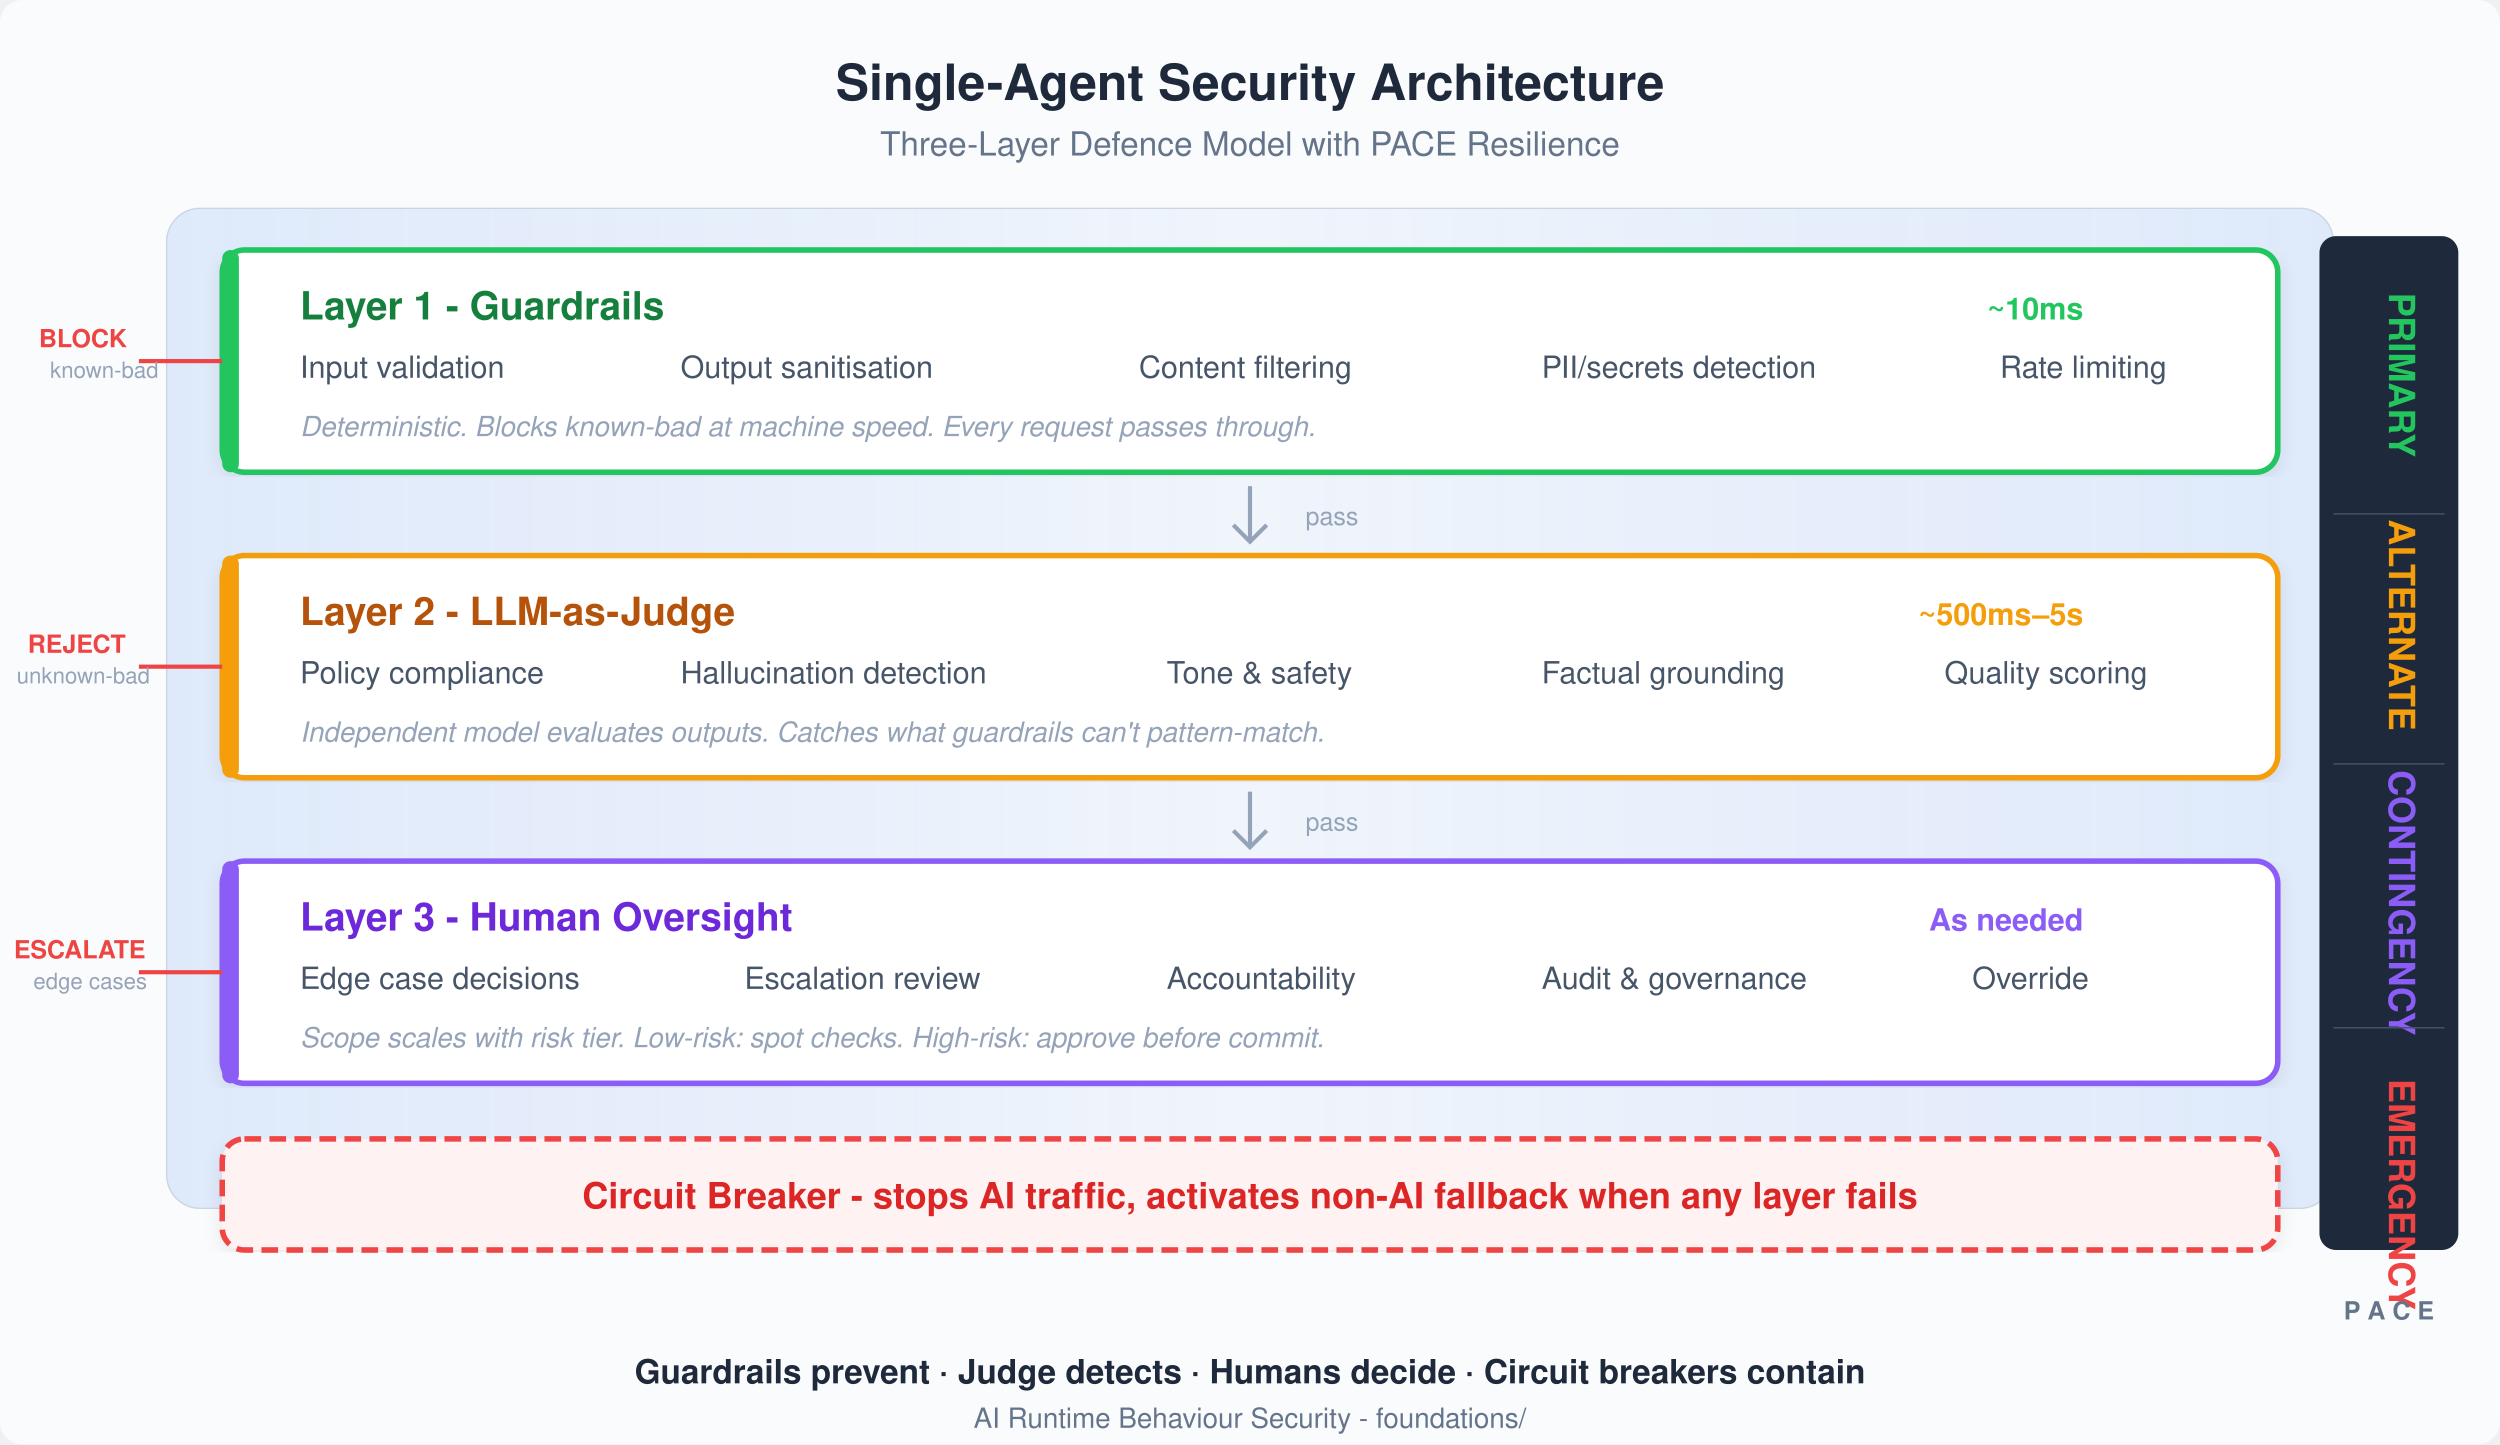
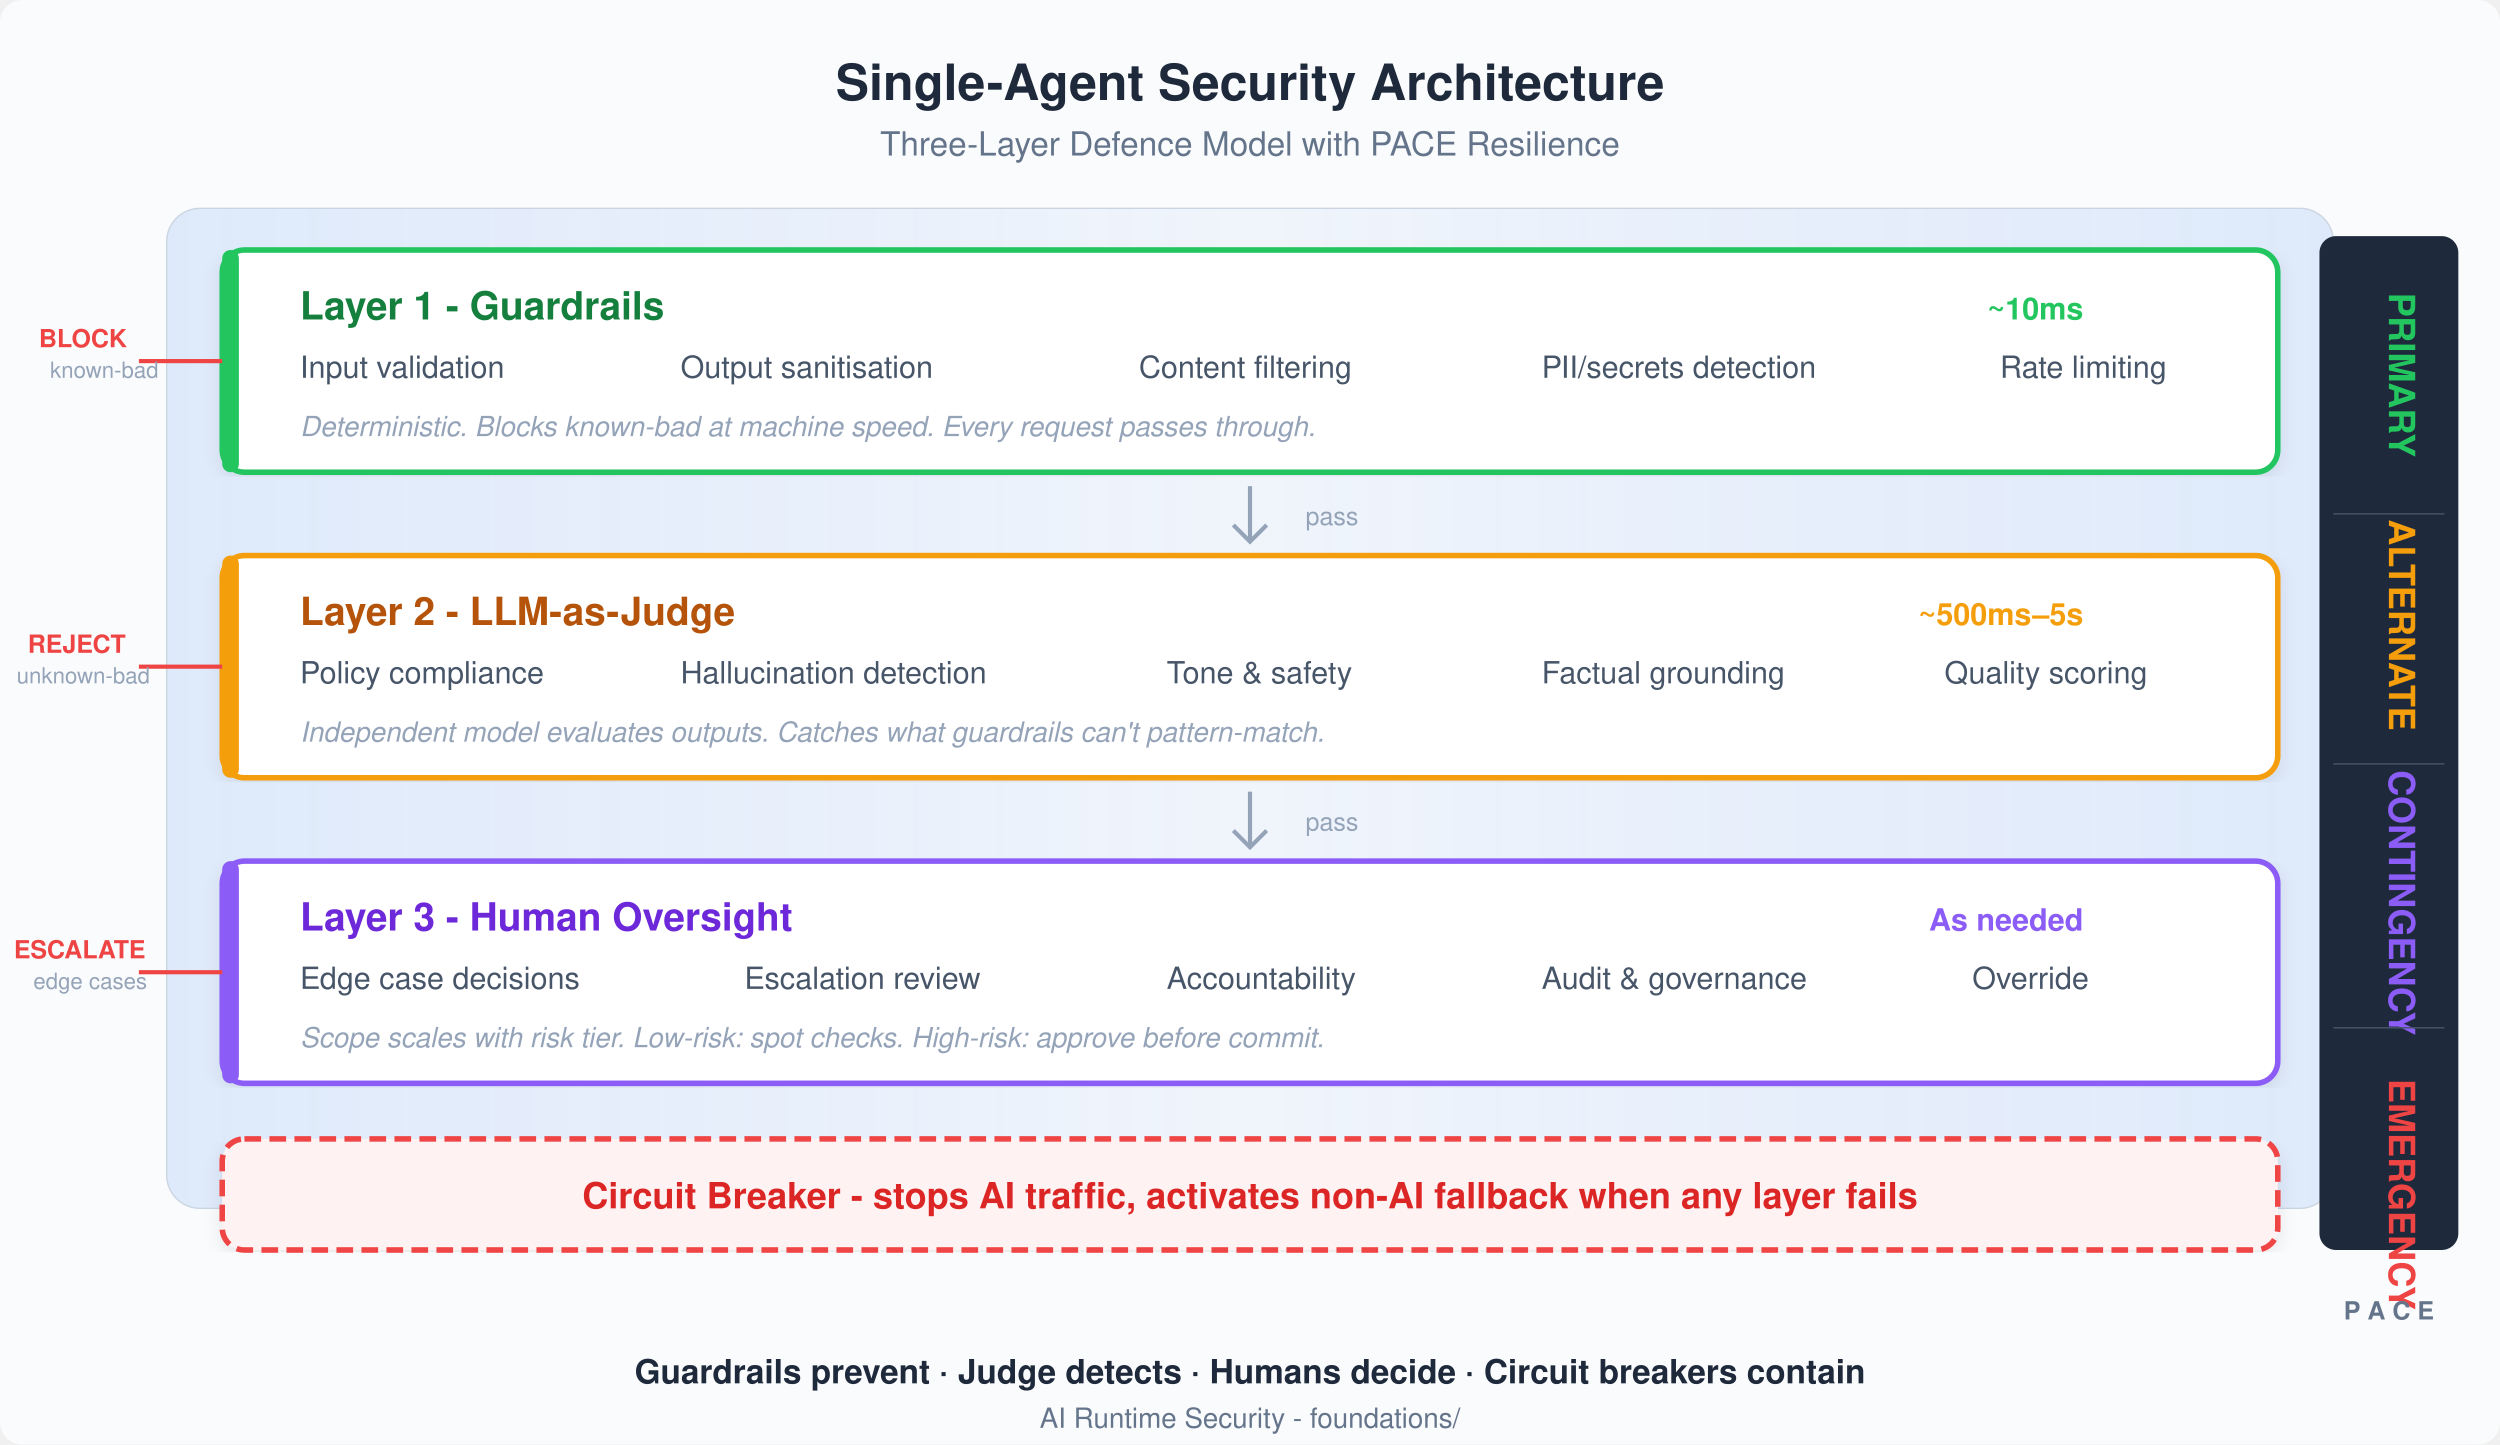
<svg xmlns="http://www.w3.org/2000/svg" width="900" height="520" viewBox="0 0 900 520" font-family="'Segoe UI', Helvetica, Arial, sans-serif">
  <defs>
    <filter id="shadow" x="-2%" y="-2%" width="104%" height="104%">
      <feDropShadow dx="0" dy="2" stdDeviation="3" flood-color="#000" flood-opacity="0.08" />
    </filter>
    <linearGradient id="flowGrad" x1="0%" y1="0%" x2="100%" y2="0%">
      <stop offset="0%" stop-color="#3b82f6" stop-opacity="0.15" />
      <stop offset="50%" stop-color="#3b82f6" stop-opacity="0.05" />
      <stop offset="100%" stop-color="#3b82f6" stop-opacity="0.15" />
    </linearGradient>
  </defs>
  <rect width="900" height="520" fill="#fafbfc" rx="8" />
  <text x="450" y="36" text-anchor="middle" font-size="18" font-weight="700" fill="#1e293b">Single-Agent Security Architecture</text>
  <text x="450" y="56" text-anchor="middle" font-size="12" fill="#64748b">Three-Layer Defence Model with PACE Resilience</text>
  <rect x="60" y="75" width="780" height="360" rx="12" fill="url(#flowGrad)" stroke="#cbd5e1" stroke-width="0.5" />
  <rect x="80" y="90" width="740" height="80" rx="8" fill="#ffffff" filter="url(#shadow)" stroke="#22c55e" stroke-width="2" />
  <rect x="80" y="90" width="6" height="80" rx="3" fill="#22c55e" />
  <text x="108" y="115" font-size="14" font-weight="700" fill="#15803d">Layer 1 - Guardrails</text>
  <text x="750" y="115" text-anchor="end" font-size="11" fill="#22c55e" font-weight="600">~10ms</text>
  <text x="108" y="136" font-size="11" fill="#475569">Input validation</text>
  <text x="245" y="136" font-size="11" fill="#475569">Output sanitisation</text>
  <text x="410" y="136" font-size="11" fill="#475569">Content filtering</text>
  <text x="555" y="136" font-size="11" fill="#475569">PII/secrets detection</text>
  <text x="720" y="136" font-size="11" fill="#475569">Rate limiting</text>
  <text x="108" y="157" font-size="10" fill="#94a3b8" font-style="italic">Deterministic. Blocks known-bad at machine speed. Every request passes through.</text>
  <path d="M450,175 L450,195 M444,189 L450,195 L456,189" stroke="#94a3b8" stroke-width="1.5" fill="none" />
  <text x="470" y="189" font-size="9" fill="#94a3b8">pass</text>
  <rect x="80" y="200" width="740" height="80" rx="8" fill="#ffffff" filter="url(#shadow)" stroke="#f59e0b" stroke-width="2" />
  <rect x="80" y="200" width="6" height="80" rx="3" fill="#f59e0b" />
  <text x="108" y="225" font-size="14" font-weight="700" fill="#b45309">Layer 2 - LLM-as-Judge</text>
  <text x="750" y="225" text-anchor="end" font-size="11" fill="#f59e0b" font-weight="600">~500ms–5s</text>
  <text x="108" y="246" font-size="11" fill="#475569">Policy compliance</text>
  <text x="245" y="246" font-size="11" fill="#475569">Hallucination detection</text>
  <text x="420" y="246" font-size="11" fill="#475569">Tone &amp; safety</text>
  <text x="555" y="246" font-size="11" fill="#475569">Factual grounding</text>
  <text x="700" y="246" font-size="11" fill="#475569">Quality scoring</text>
  <text x="108" y="267" font-size="10" fill="#94a3b8" font-style="italic">Independent model evaluates outputs. Catches what guardrails can't pattern-match.</text>
  <path d="M450,285 L450,305 M444,299 L450,305 L456,299" stroke="#94a3b8" stroke-width="1.5" fill="none" />
  <text x="470" y="299" font-size="9" fill="#94a3b8">pass</text>
  <rect x="80" y="310" width="740" height="80" rx="8" fill="#ffffff" filter="url(#shadow)" stroke="#8b5cf6" stroke-width="2" />
  <rect x="80" y="310" width="6" height="80" rx="3" fill="#8b5cf6" />
  <text x="108" y="335" font-size="14" font-weight="700" fill="#6d28d9">Layer 3 - Human Oversight</text>
  <text x="750" y="335" text-anchor="end" font-size="11" fill="#8b5cf6" font-weight="600">As needed</text>
  <text x="108" y="356" font-size="11" fill="#475569">Edge case decisions</text>
  <text x="268" y="356" font-size="11" fill="#475569">Escalation review</text>
  <text x="420" y="356" font-size="11" fill="#475569">Accountability</text>
  <text x="555" y="356" font-size="11" fill="#475569">Audit &amp; governance</text>
  <text x="710" y="356" font-size="11" fill="#475569">Override</text>
  <text x="108" y="377" font-size="10" fill="#94a3b8" font-style="italic">Scope scales with risk tier. Low-risk: spot checks. High-risk: approve before commit.</text>
  <rect x="80" y="410" width="740" height="40" rx="8" fill="#fef2f2" filter="url(#shadow)" stroke="#ef4444" stroke-width="2" stroke-dasharray="6,3" />
  <text x="450" y="435" text-anchor="middle" font-size="13" font-weight="700" fill="#dc2626">Circuit Breaker - stops AI traffic, activates non-AI fallback when any layer fails</text>
  <rect x="835" y="85" width="50" height="365" rx="6" fill="#1e293b" />
  <text x="860" y="135" text-anchor="middle" font-size="13" font-weight="700" fill="#22c55e" transform="rotate(90,860,135)">PRIMARY</text>
  <line x1="840" y1="185" x2="880" y2="185" stroke="#475569" stroke-width="0.5" />
  <text x="860" y="225" text-anchor="middle" font-size="13" font-weight="700" fill="#f59e0b" transform="rotate(90,860,225)">ALTERNATE</text>
  <line x1="840" y1="275" x2="880" y2="275" stroke="#475569" stroke-width="0.5" />
  <text x="860" y="325" text-anchor="middle" font-size="13" font-weight="700" fill="#8b5cf6" transform="rotate(90,860,325)">CONTINGENCY</text>
  <line x1="840" y1="370" x2="880" y2="370" stroke="#475569" stroke-width="0.5" />
  <text x="860" y="430" text-anchor="middle" font-size="13" font-weight="700" fill="#ef4444" transform="rotate(90,860,430)">EMERGENCY</text>
  <text x="860" y="475" text-anchor="middle" font-size="9" fill="#64748b" font-weight="600">P A C E</text>
  <path d="M80,130 L50,130" stroke="#ef4444" stroke-width="1.5" fill="none" marker-end="none" />
  <text x="14" y="125" font-size="9" fill="#ef4444" font-weight="600">BLOCK</text>
  <text x="18" y="136" font-size="8" fill="#94a3b8">known-bad</text>
  <path d="M80,240 L50,240" stroke="#ef4444" stroke-width="1.5" fill="none" />
  <text x="10" y="235" font-size="9" fill="#ef4444" font-weight="600">REJECT</text>
  <text x="6" y="246" font-size="8" fill="#94a3b8">unknown-bad</text>
  <path d="M80,350 L50,350" stroke="#ef4444" stroke-width="1.5" fill="none" />
  <text x="5" y="345" font-size="9" fill="#ef4444" font-weight="600">ESCALATE</text>
  <text x="12" y="356" font-size="8" fill="#94a3b8">edge cases</text>
  <text x="450" y="498" text-anchor="middle" font-size="12" fill="#1e293b" font-weight="600">Guardrails prevent · Judge detects · Humans decide · Circuit breakers contain</text>
-   <text x="450" y="514" text-anchor="middle" font-size="10" fill="#64748b">AI Runtime Behaviour Security - foundations/</text>
+   <text x="450" y="514" text-anchor="middle" font-size="10" fill="#64748b">AI Runtime Security - foundations/</text>
</svg>
